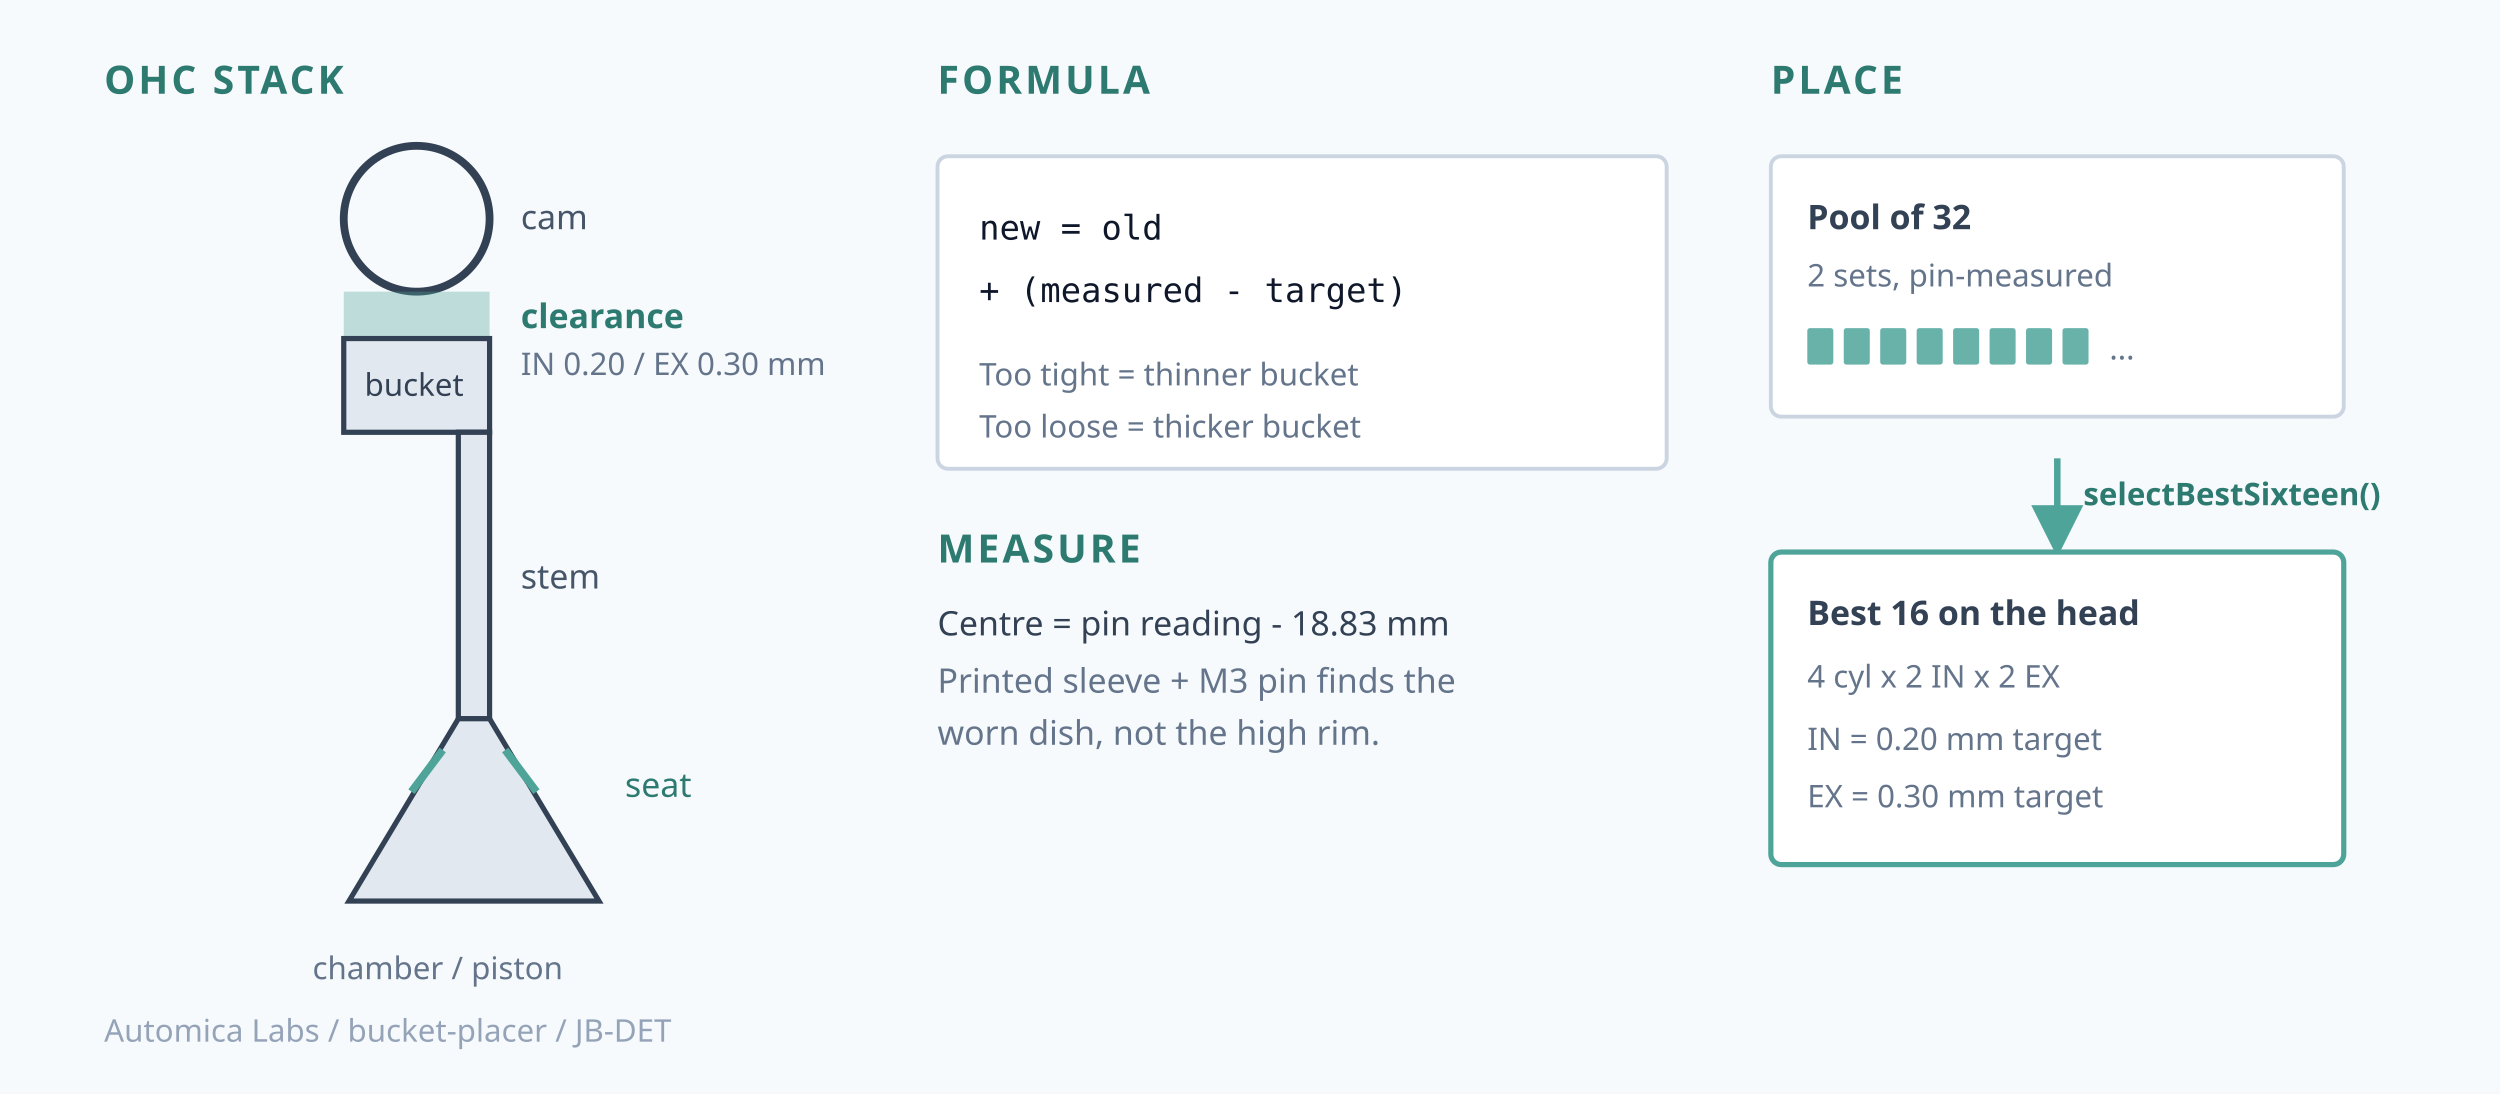
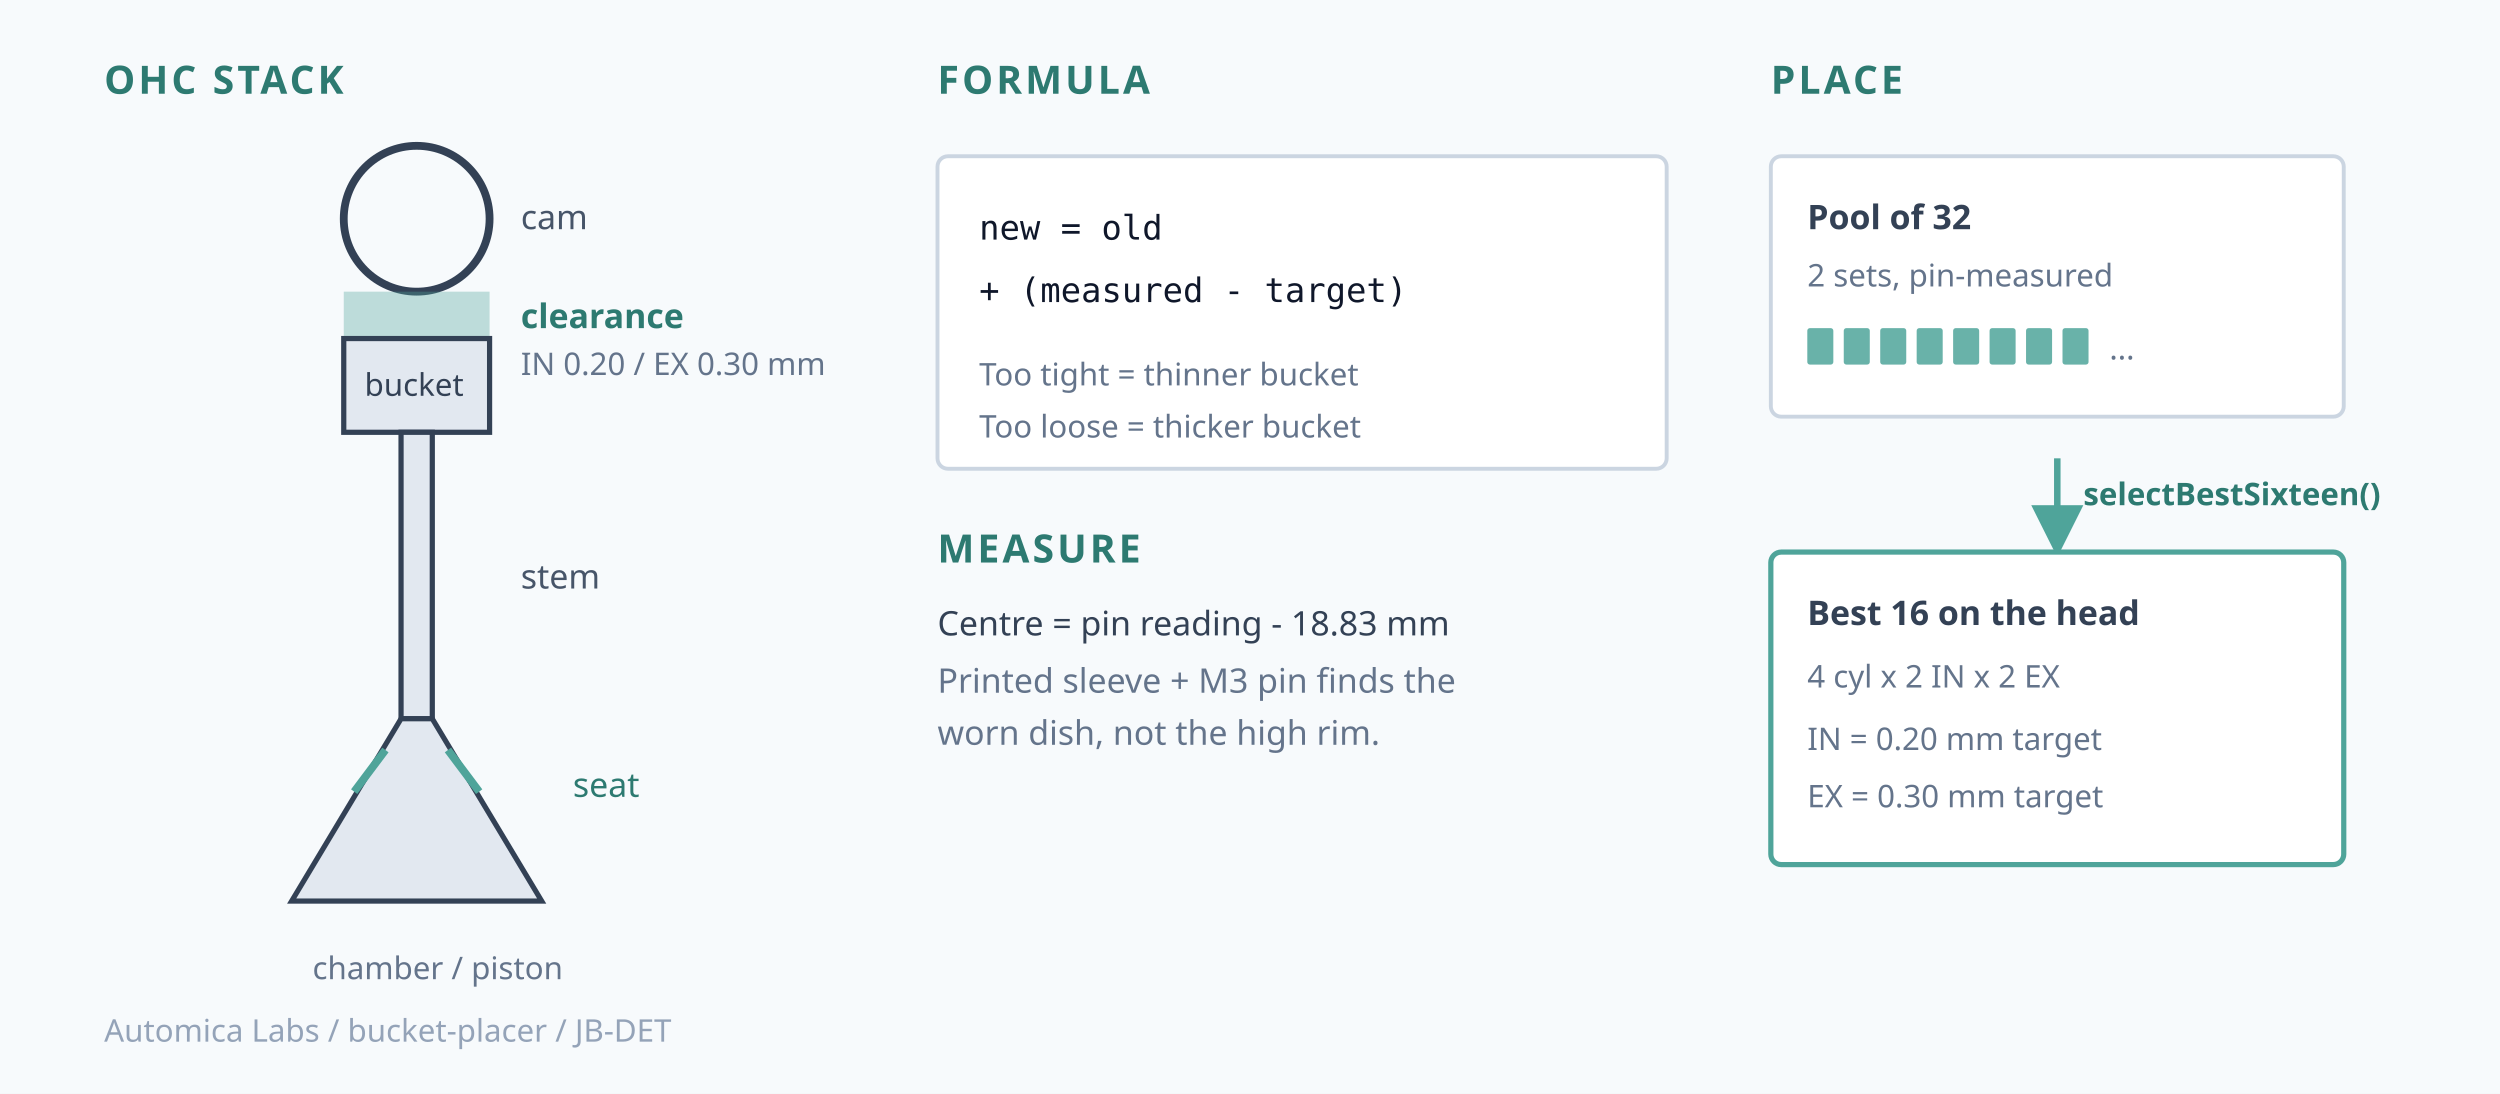
<svg xmlns="http://www.w3.org/2000/svg" viewBox="0 0 960 420" role="img" aria-labelledby="title desc">
  <rect width="960" height="420" fill="#f7fafc" />
  <g transform="translate(40,36)">
    <text x="0" y="0" font-family="system-ui,Segoe UI,sans-serif" font-size="15" font-weight="700" fill="#2d7a71" letter-spacing="0.08em">OHC STACK</text>
    <circle cx="120" cy="48" r="28" fill="none" stroke="#334155" stroke-width="3" />
    <text x="160" y="52" font-family="system-ui,Segoe UI,sans-serif" font-size="13" fill="#475569">cam</text>
    <rect x="92" y="76" width="56" height="18" fill="#4fa49a" opacity="0.35" />
    <text x="160" y="90" font-family="system-ui,Segoe UI,sans-serif" font-size="13" font-weight="600" fill="#2d7a71">clearance</text>
    <text x="160" y="108" font-family="system-ui,Segoe UI,sans-serif" font-size="12" fill="#64748b">IN 0.20 / EX 0.30 mm</text>
    <rect x="92" y="94" width="56" height="36" fill="#e2e8f0" stroke="#334155" stroke-width="2" />
    <text x="100" y="116" font-family="system-ui,Segoe UI,sans-serif" font-size="12" fill="#334155">bucket</text>
-     <rect x="136" y="130" width="12" height="110" fill="#e2e8f0" stroke="#334155" stroke-width="2" />
+     <rect x="114" y="130" width="12" height="110" fill="#e2e8f0" stroke="#334155" stroke-width="2" />
    <text x="160" y="190" font-family="system-ui,Segoe UI,sans-serif" font-size="13" fill="#475569">stem</text>
-     <polygon points="136,240 148,240 190,310 94,310" fill="#e2e8f0" stroke="#334155" stroke-width="2" />
-     <line x1="118" y1="268" x2="130" y2="252" stroke="#4fa49a" stroke-width="3" />
-     <line x1="154" y1="252" x2="166" y2="268" stroke="#4fa49a" stroke-width="3" />
-     <text x="200" y="270" font-family="system-ui,Segoe UI,sans-serif" font-size="13" fill="#2d7a71">seat</text>
+     <polygon points="114,240 126,240 168,310 72,310" fill="#e2e8f0" stroke="#334155" stroke-width="2" />
+     <line x1="96" y1="268" x2="108" y2="252" stroke="#4fa49a" stroke-width="3" />
+     <line x1="132" y1="252" x2="144" y2="268" stroke="#4fa49a" stroke-width="3" />
+     <text x="180" y="270" font-family="system-ui,Segoe UI,sans-serif" font-size="13" fill="#2d7a71">seat</text>
    <text x="80" y="340" font-family="system-ui,Segoe UI,sans-serif" font-size="12" fill="#64748b">chamber / piston</text>
  </g>
  <g transform="translate(360,36)">
    <text x="0" y="0" font-family="system-ui,Segoe UI,sans-serif" font-size="15" font-weight="700" fill="#2d7a71" letter-spacing="0.08em">FORMULA</text>
    <rect x="0" y="24" width="280" height="120" rx="4" fill="#ffffff" stroke="#cbd5e1" stroke-width="1.5" />
    <text x="16" y="56" font-family="ui-monospace,SFMono-Regular,Menlo,monospace" font-size="13" fill="#0f172a">new = old</text>
    <text x="16" y="80" font-family="ui-monospace,SFMono-Regular,Menlo,monospace" font-size="13" fill="#0f172a">    + (measured - target)</text>
    <text x="16" y="112" font-family="system-ui,Segoe UI,sans-serif" font-size="12" fill="#64748b">Too tight = thinner bucket</text>
    <text x="16" y="132" font-family="system-ui,Segoe UI,sans-serif" font-size="12" fill="#64748b">Too loose = thicker bucket</text>
    <text x="0" y="180" font-family="system-ui,Segoe UI,sans-serif" font-size="15" font-weight="700" fill="#2d7a71" letter-spacing="0.08em">MEASURE</text>
    <text x="0" y="208" font-family="system-ui,Segoe UI,sans-serif" font-size="13" fill="#334155">Centre = pin reading - 18.83 mm</text>
    <text x="0" y="230" font-family="system-ui,Segoe UI,sans-serif" font-size="13" fill="#64748b">Printed sleeve + M3 pin finds the</text>
    <text x="0" y="250" font-family="system-ui,Segoe UI,sans-serif" font-size="13" fill="#64748b">worn dish, not the high rim.</text>
  </g>
  <g transform="translate(680,36)">
    <text x="0" y="0" font-family="system-ui,Segoe UI,sans-serif" font-size="15" font-weight="700" fill="#2d7a71" letter-spacing="0.08em">PLACE</text>
    <rect x="0" y="24" width="220" height="100" rx="4" fill="#ffffff" stroke="#cbd5e1" stroke-width="1.5" />
    <text x="14" y="52" font-family="system-ui,Segoe UI,sans-serif" font-size="13" font-weight="600" fill="#334155">Pool of 32</text>
    <text x="14" y="74" font-family="system-ui,Segoe UI,sans-serif" font-size="12" fill="#64748b">2 sets, pin-measured</text>
    <g fill="#4fa49a" opacity="0.85">
      <rect x="14" y="90" width="10" height="14" rx="1" />
      <rect x="28" y="90" width="10" height="14" rx="1" />
      <rect x="42" y="90" width="10" height="14" rx="1" />
      <rect x="56" y="90" width="10" height="14" rx="1" />
      <rect x="70" y="90" width="10" height="14" rx="1" />
      <rect x="84" y="90" width="10" height="14" rx="1" />
      <rect x="98" y="90" width="10" height="14" rx="1" />
      <rect x="112" y="90" width="10" height="14" rx="1" />
    </g>
    <text x="130" y="102" font-family="system-ui,Segoe UI,sans-serif" font-size="12" fill="#64748b">...</text>
    <path d="M110 140 L110 168" stroke="#4fa49a" stroke-width="2.5" fill="none" marker-end="url(#arrow)" />
    <text x="120" y="158" font-family="system-ui,Segoe UI,sans-serif" font-size="12" font-weight="600" fill="#2d7a71">selectBestSixteen()</text>
    <rect x="0" y="176" width="220" height="120" rx="4" fill="#ffffff" stroke="#4fa49a" stroke-width="2" />
    <text x="14" y="204" font-family="system-ui,Segoe UI,sans-serif" font-size="13" font-weight="600" fill="#334155">Best 16 on the head</text>
    <text x="14" y="228" font-family="system-ui,Segoe UI,sans-serif" font-size="12" fill="#64748b">4 cyl x 2 IN x 2 EX</text>
    <text x="14" y="252" font-family="system-ui,Segoe UI,sans-serif" font-size="12" fill="#64748b">IN = 0.20 mm target</text>
    <text x="14" y="274" font-family="system-ui,Segoe UI,sans-serif" font-size="12" fill="#64748b">EX = 0.30 mm target</text>
  </g>
  <defs>
    <marker id="arrow" markerWidth="8" markerHeight="8" refX="4" refY="4" orient="auto">
      <path d="M0,0 L8,4 L0,8 Z" fill="#4fa49a" />
    </marker>
  </defs>
  <text x="40" y="400" font-family="system-ui,Segoe UI,sans-serif" font-size="12" fill="#94a3b8">Automica Labs / bucket-placer / JB-DET</text>
</svg>
